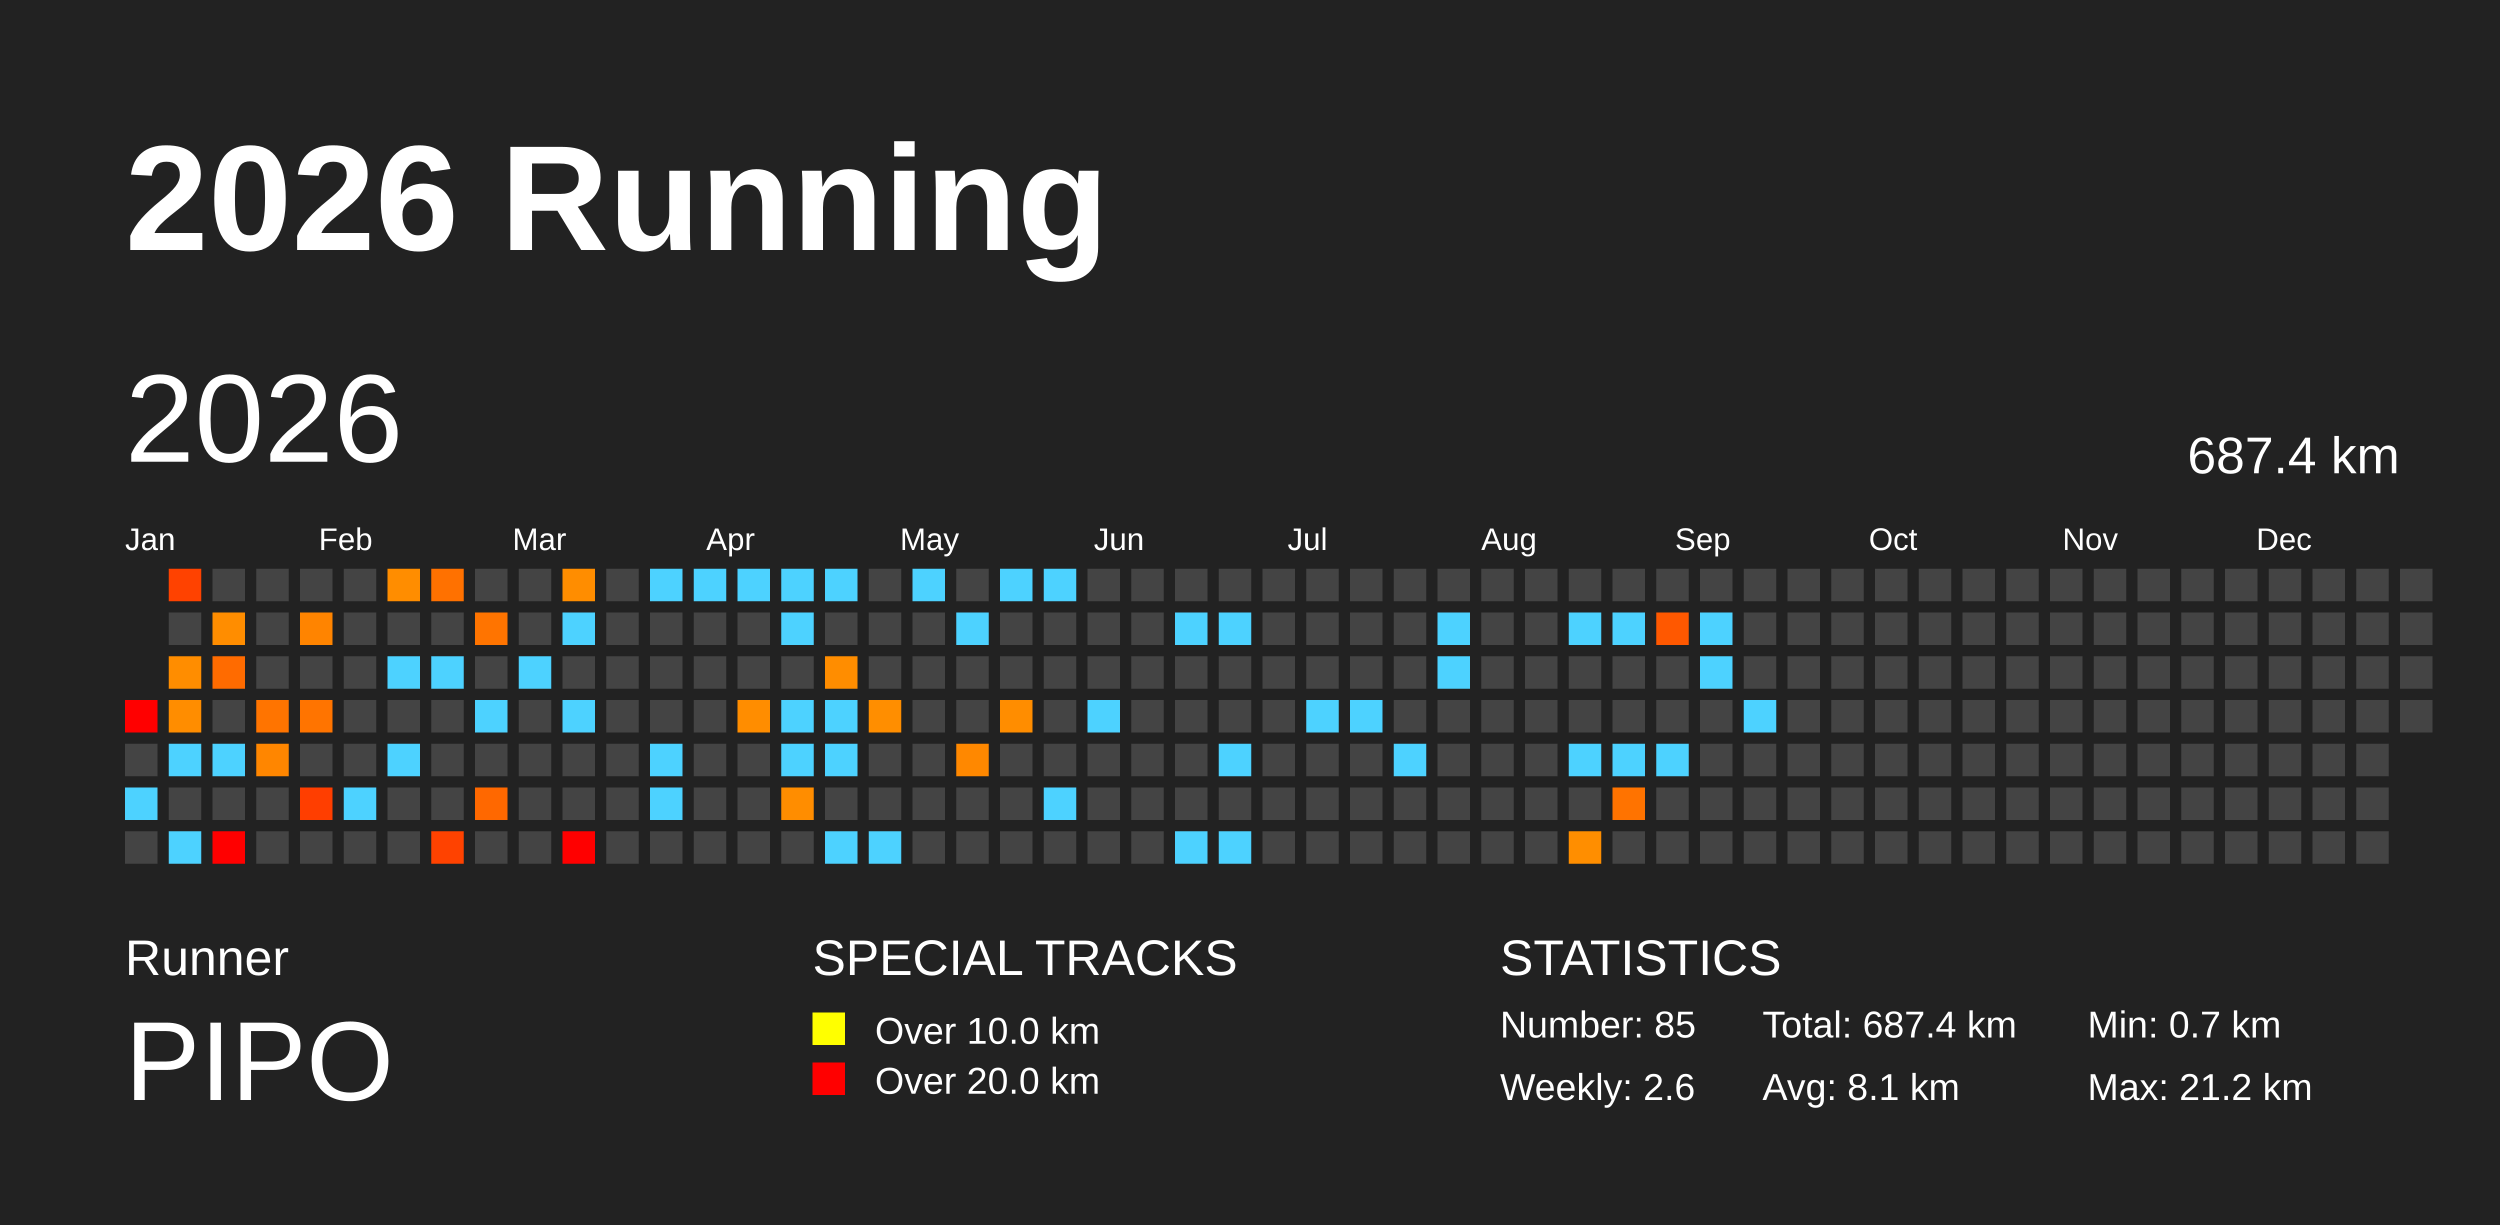
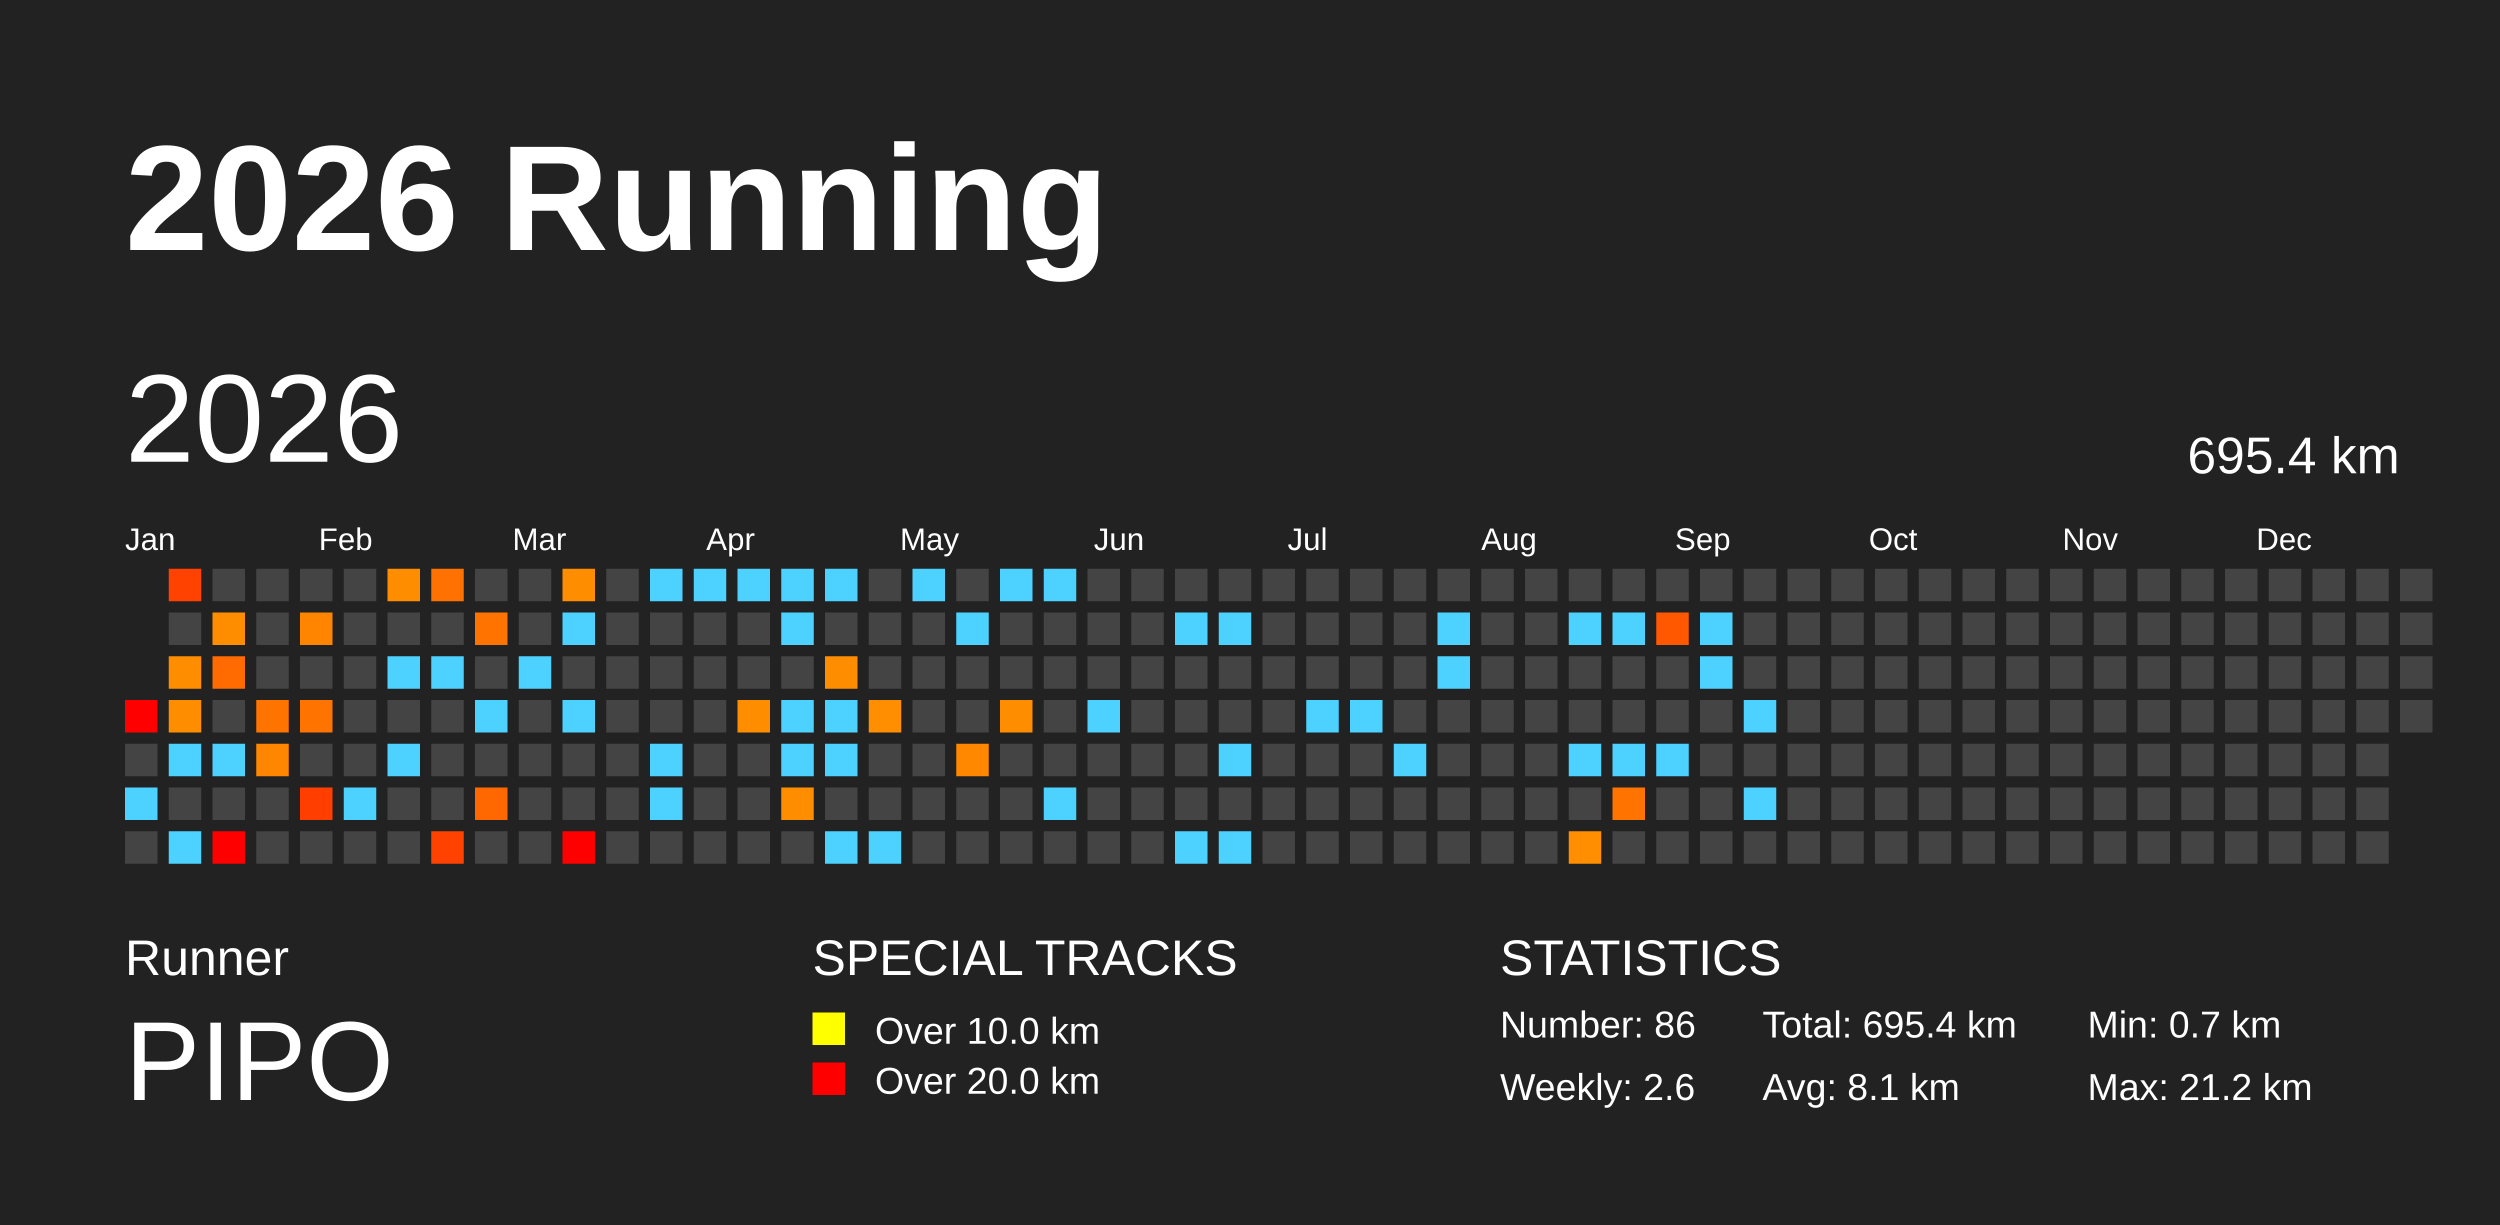
<svg xmlns="http://www.w3.org/2000/svg" baseProfile="full" height="98mm" version="1.1" viewBox="0,0,200,98" width="200mm">
  <defs />
  <rect fill="#222222" height="98" width="200" x="0" y="0" />
  <text fill="#FFFFFF" style="font-size:12px; font-family:Arial; font-weight:bold;" x="10" y="20">2026 Running</text>
  <text fill="#FFFFFF" style="font-size:4px; font-family:Arial" x="10" y="78">Runner</text>
  <text fill="#FFFFFF" style="font-size:9px; font-family:Arial" x="10" y="88">PIPO</text>
  <text fill="#FFFFFF" style="font-size:4px; font-family:Arial" x="65" y="78">SPECIAL TRACKS</text>
  <rect fill="yellow" height="2.6" width="2.6" x="65" y="81" />
  <text fill="#FFFFFF" style="font-size:3px; font-family:Arial" x="70" y="83.5">Over 10.0 km</text>
  <rect fill="red" height="2.6" width="2.6" x="65" y="85" />
  <text fill="#FFFFFF" style="font-size:3px; font-family:Arial" x="70" y="87.5">Over 20.0 km</text>
  <text fill="#FFFFFF" style="font-size:4px; font-family:Arial" x="120" y="78">STATISTICS</text>
-   <text fill="#FFFFFF" style="font-size:3px; font-family:Arial" x="120" y="83">Number: 85</text>
+   <text fill="#FFFFFF" style="font-size:3px; font-family:Arial" x="120" y="83">Number: 86</text>
  <text fill="#FFFFFF" style="font-size:3px; font-family:Arial" x="120" y="88">Weekly: 2.6</text>
-   <text fill="#FFFFFF" style="font-size:3px; font-family:Arial" x="141" y="83">Total: 687.4 km</text>
+   <text fill="#FFFFFF" style="font-size:3px; font-family:Arial" x="141" y="83">Total: 695.4 km</text>
  <text fill="#FFFFFF" style="font-size:3px; font-family:Arial" x="141" y="88">Avg: 8.1 km</text>
  <text fill="#FFFFFF" style="font-size:3px; font-family:Arial" x="167" y="83">Min: 0.7 km</text>
  <text fill="#FFFFFF" style="font-size:3px; font-family:Arial" x="167" y="88">Max: 21.2 km</text>
  <text dominant-baseline="hanging" fill="#FFFFFF" style="font-size:10.0px; font-family:Arial;" x="10" y="30">2026</text>
-   <text dominant-baseline="hanging" fill="#FFFFFF" style="font-size:4.125px; font-family:Arial;" x="175" y="35">687.4 km</text>
+   <text dominant-baseline="hanging" fill="#FFFFFF" style="font-size:4.125px; font-family:Arial;" x="175" y="35">695.4 km</text>
  <text fill="#FFFFFF" style="font-size:2.5px; font-family:Arial" x="10.0" y="44">Jan</text>
  <text fill="#FFFFFF" style="font-size:2.5px; font-family:Arial" x="25.5" y="44">Feb</text>
  <text fill="#FFFFFF" style="font-size:2.5px; font-family:Arial" x="41.0" y="44">Mar</text>
  <text fill="#FFFFFF" style="font-size:2.5px; font-family:Arial" x="56.5" y="44">Apr</text>
  <text fill="#FFFFFF" style="font-size:2.5px; font-family:Arial" x="72.0" y="44">May</text>
  <text fill="#FFFFFF" style="font-size:2.5px; font-family:Arial" x="87.5" y="44">Jun</text>
  <text fill="#FFFFFF" style="font-size:2.5px; font-family:Arial" x="103.0" y="44">Jul</text>
  <text fill="#FFFFFF" style="font-size:2.5px; font-family:Arial" x="118.5" y="44">Aug</text>
  <text fill="#FFFFFF" style="font-size:2.5px; font-family:Arial" x="134.0" y="44">Sep</text>
  <text fill="#FFFFFF" style="font-size:2.5px; font-family:Arial" x="149.5" y="44">Oct</text>
  <text fill="#FFFFFF" style="font-size:2.5px; font-family:Arial" x="165.0" y="44">Nov</text>
  <text fill="#FFFFFF" style="font-size:2.5px; font-family:Arial" x="180.5" y="44">Dec</text>
  <rect fill="red" height="2.6" width="2.6" x="10.0" y="56.0" />
  <rect fill="#444444" height="2.6" width="2.6" x="10.0" y="59.5" />
  <rect fill="#4dd2ff" height="2.6" width="2.6" x="10.0" y="63.0" />
  <rect fill="#444444" height="2.6" width="2.6" x="10.0" y="66.5" />
  <rect fill="#ff4200" height="2.6" width="2.6" x="13.5" y="45.5" />
  <rect fill="#444444" height="2.6" width="2.6" x="13.5" y="49.0" />
  <rect fill="#ff8d00" height="2.6" width="2.6" x="13.5" y="52.5" />
  <rect fill="#ff8d00" height="2.6" width="2.6" x="13.5" y="56.0" />
  <rect fill="#4dd2ff" height="2.6" width="2.6" x="13.5" y="59.5" />
  <rect fill="#444444" height="2.6" width="2.6" x="13.5" y="63.0" />
  <rect fill="#4dd2ff" height="2.6" width="2.6" x="13.5" y="66.5" />
  <rect fill="#444444" height="2.6" width="2.6" x="17.0" y="45.5" />
  <rect fill="#ff8d00" height="2.6" width="2.6" x="17.0" y="49.0" />
  <rect fill="#ff6b00" height="2.6" width="2.6" x="17.0" y="52.5" />
  <rect fill="#444444" height="2.6" width="2.6" x="17.0" y="56.0" />
  <rect fill="#4dd2ff" height="2.6" width="2.6" x="17.0" y="59.5" />
  <rect fill="#444444" height="2.6" width="2.6" x="17.0" y="63.0" />
  <rect fill="red" height="2.6" width="2.6" x="17.0" y="66.5" />
  <rect fill="#444444" height="2.6" width="2.6" x="20.5" y="45.5" />
  <rect fill="#444444" height="2.6" width="2.6" x="20.5" y="49.0" />
  <rect fill="#444444" height="2.6" width="2.6" x="20.5" y="52.5" />
  <rect fill="#ff7400" height="2.6" width="2.6" x="20.5" y="56.0" />
  <rect fill="#ff8600" height="2.6" width="2.6" x="20.5" y="59.5" />
  <rect fill="#444444" height="2.6" width="2.6" x="20.5" y="63.0" />
  <rect fill="#444444" height="2.6" width="2.6" x="20.5" y="66.5" />
  <rect fill="#444444" height="2.6" width="2.6" x="24.0" y="45.5" />
  <rect fill="#ff8400" height="2.6" width="2.6" x="24.0" y="49.0" />
  <rect fill="#444444" height="2.6" width="2.6" x="24.0" y="52.5" />
  <rect fill="#ff7400" height="2.6" width="2.6" x="24.0" y="56.0" />
  <rect fill="#444444" height="2.6" width="2.6" x="24.0" y="59.5" />
  <rect fill="#ff3e00" height="2.6" width="2.6" x="24.0" y="63.0" />
  <rect fill="#444444" height="2.6" width="2.6" x="24.0" y="66.5" />
  <rect fill="#444444" height="2.6" width="2.6" x="27.5" y="45.5" />
  <rect fill="#444444" height="2.6" width="2.6" x="27.5" y="49.0" />
  <rect fill="#444444" height="2.6" width="2.6" x="27.5" y="52.5" />
  <rect fill="#444444" height="2.6" width="2.6" x="27.5" y="56.0" />
  <rect fill="#444444" height="2.6" width="2.6" x="27.5" y="59.5" />
  <rect fill="#4dd2ff" height="2.6" width="2.6" x="27.5" y="63.0" />
  <rect fill="#444444" height="2.6" width="2.6" x="27.5" y="66.5" />
  <rect fill="#ff8d00" height="2.6" width="2.6" x="31.0" y="45.5" />
  <rect fill="#444444" height="2.6" width="2.6" x="31.0" y="49.0" />
  <rect fill="#4dd2ff" height="2.6" width="2.6" x="31.0" y="52.5" />
  <rect fill="#444444" height="2.6" width="2.6" x="31.0" y="56.0" />
  <rect fill="#4dd2ff" height="2.6" width="2.6" x="31.0" y="59.5" />
  <rect fill="#444444" height="2.6" width="2.6" x="31.0" y="63.0" />
  <rect fill="#444444" height="2.6" width="2.6" x="31.0" y="66.5" />
  <rect fill="#ff7100" height="2.6" width="2.6" x="34.5" y="45.5" />
  <rect fill="#444444" height="2.6" width="2.6" x="34.5" y="49.0" />
  <rect fill="#4dd2ff" height="2.6" width="2.6" x="34.5" y="52.5" />
  <rect fill="#444444" height="2.6" width="2.6" x="34.5" y="56.0" />
  <rect fill="#444444" height="2.6" width="2.6" x="34.5" y="59.5" />
  <rect fill="#444444" height="2.6" width="2.6" x="34.5" y="63.0" />
  <rect fill="#ff4200" height="2.6" width="2.6" x="34.5" y="66.5" />
  <rect fill="#444444" height="2.6" width="2.6" x="38.0" y="45.5" />
  <rect fill="#ff7400" height="2.6" width="2.6" x="38.0" y="49.0" />
  <rect fill="#444444" height="2.6" width="2.6" x="38.0" y="52.5" />
  <rect fill="#4dd2ff" height="2.6" width="2.6" x="38.0" y="56.0" />
  <rect fill="#444444" height="2.6" width="2.6" x="38.0" y="59.5" />
  <rect fill="#ff6800" height="2.6" width="2.6" x="38.0" y="63.0" />
  <rect fill="#444444" height="2.6" width="2.6" x="38.0" y="66.5" />
  <rect fill="#444444" height="2.6" width="2.6" x="41.5" y="45.5" />
  <rect fill="#444444" height="2.6" width="2.6" x="41.5" y="49.0" />
  <rect fill="#4dd2ff" height="2.6" width="2.6" x="41.5" y="52.5" />
  <rect fill="#444444" height="2.6" width="2.6" x="41.5" y="56.0" />
  <rect fill="#444444" height="2.6" width="2.6" x="41.5" y="59.5" />
  <rect fill="#444444" height="2.6" width="2.6" x="41.5" y="63.0" />
  <rect fill="#444444" height="2.6" width="2.6" x="41.5" y="66.5" />
  <rect fill="#ff8d00" height="2.6" width="2.6" x="45.0" y="45.5" />
  <rect fill="#4dd2ff" height="2.6" width="2.6" x="45.0" y="49.0" />
  <rect fill="#444444" height="2.6" width="2.6" x="45.0" y="52.5" />
  <rect fill="#4dd2ff" height="2.6" width="2.6" x="45.0" y="56.0" />
  <rect fill="#444444" height="2.6" width="2.6" x="45.0" y="59.5" />
  <rect fill="#444444" height="2.6" width="2.6" x="45.0" y="63.0" />
  <rect fill="red" height="2.6" width="2.6" x="45.0" y="66.5" />
  <rect fill="#444444" height="2.6" width="2.6" x="48.5" y="45.5" />
  <rect fill="#444444" height="2.6" width="2.6" x="48.5" y="49.0" />
  <rect fill="#444444" height="2.6" width="2.6" x="48.5" y="52.5" />
  <rect fill="#444444" height="2.6" width="2.6" x="48.5" y="56.0" />
  <rect fill="#444444" height="2.6" width="2.6" x="48.5" y="59.5" />
  <rect fill="#444444" height="2.6" width="2.6" x="48.5" y="63.0" />
  <rect fill="#444444" height="2.6" width="2.6" x="48.5" y="66.5" />
  <rect fill="#4dd2ff" height="2.6" width="2.6" x="52.0" y="45.5" />
  <rect fill="#444444" height="2.6" width="2.6" x="52.0" y="49.0" />
  <rect fill="#444444" height="2.6" width="2.6" x="52.0" y="52.5" />
  <rect fill="#444444" height="2.6" width="2.6" x="52.0" y="56.0" />
  <rect fill="#4dd2ff" height="2.6" width="2.6" x="52.0" y="59.5" />
  <rect fill="#4dd2ff" height="2.6" width="2.6" x="52.0" y="63.0" />
  <rect fill="#444444" height="2.6" width="2.6" x="52.0" y="66.5" />
  <rect fill="#4dd2ff" height="2.6" width="2.6" x="55.5" y="45.5" />
  <rect fill="#444444" height="2.6" width="2.6" x="55.5" y="49.0" />
  <rect fill="#444444" height="2.6" width="2.6" x="55.5" y="52.5" />
  <rect fill="#444444" height="2.6" width="2.6" x="55.5" y="56.0" />
  <rect fill="#444444" height="2.6" width="2.6" x="55.5" y="59.5" />
  <rect fill="#444444" height="2.6" width="2.6" x="55.5" y="63.0" />
  <rect fill="#444444" height="2.6" width="2.6" x="55.5" y="66.5" />
  <rect fill="#4dd2ff" height="2.6" width="2.6" x="59.0" y="45.5" />
  <rect fill="#444444" height="2.6" width="2.6" x="59.0" y="49.0" />
  <rect fill="#444444" height="2.6" width="2.6" x="59.0" y="52.5" />
  <rect fill="#ff8d00" height="2.6" width="2.6" x="59.0" y="56.0" />
  <rect fill="#444444" height="2.6" width="2.6" x="59.0" y="59.5" />
  <rect fill="#444444" height="2.6" width="2.6" x="59.0" y="63.0" />
  <rect fill="#444444" height="2.6" width="2.6" x="59.0" y="66.5" />
  <rect fill="#4dd2ff" height="2.6" width="2.6" x="62.5" y="45.5" />
  <rect fill="#4dd2ff" height="2.6" width="2.6" x="62.5" y="49.0" />
  <rect fill="#444444" height="2.6" width="2.6" x="62.5" y="52.5" />
  <rect fill="#4dd2ff" height="2.6" width="2.6" x="62.5" y="56.0" />
  <rect fill="#4dd2ff" height="2.6" width="2.6" x="62.5" y="59.5" />
  <rect fill="#ff8d00" height="2.6" width="2.6" x="62.5" y="63.0" />
  <rect fill="#444444" height="2.6" width="2.6" x="62.5" y="66.5" />
  <rect fill="#4dd2ff" height="2.6" width="2.6" x="66.0" y="45.5" />
  <rect fill="#444444" height="2.6" width="2.6" x="66.0" y="49.0" />
  <rect fill="#ff8d00" height="2.6" width="2.6" x="66.0" y="52.5" />
  <rect fill="#4dd2ff" height="2.6" width="2.6" x="66.0" y="56.0" />
  <rect fill="#4dd2ff" height="2.6" width="2.6" x="66.0" y="59.5" />
  <rect fill="#444444" height="2.6" width="2.6" x="66.0" y="63.0" />
  <rect fill="#4dd2ff" height="2.6" width="2.6" x="66.0" y="66.5" />
  <rect fill="#444444" height="2.6" width="2.6" x="69.5" y="45.5" />
  <rect fill="#444444" height="2.6" width="2.6" x="69.5" y="49.0" />
  <rect fill="#444444" height="2.6" width="2.6" x="69.5" y="52.5" />
  <rect fill="#ff8e00" height="2.6" width="2.6" x="69.5" y="56.0" />
  <rect fill="#444444" height="2.6" width="2.6" x="69.5" y="59.5" />
  <rect fill="#444444" height="2.6" width="2.6" x="69.5" y="63.0" />
  <rect fill="#4dd2ff" height="2.6" width="2.6" x="69.5" y="66.5" />
  <rect fill="#4dd2ff" height="2.6" width="2.6" x="73.0" y="45.5" />
  <rect fill="#444444" height="2.6" width="2.6" x="73.0" y="49.0" />
  <rect fill="#444444" height="2.6" width="2.6" x="73.0" y="52.5" />
  <rect fill="#444444" height="2.6" width="2.6" x="73.0" y="56.0" />
  <rect fill="#444444" height="2.6" width="2.6" x="73.0" y="59.5" />
  <rect fill="#444444" height="2.6" width="2.6" x="73.0" y="63.0" />
  <rect fill="#444444" height="2.6" width="2.6" x="73.0" y="66.5" />
  <rect fill="#444444" height="2.6" width="2.6" x="76.5" y="45.5" />
  <rect fill="#4dd2ff" height="2.6" width="2.6" x="76.5" y="49.0" />
  <rect fill="#444444" height="2.6" width="2.6" x="76.5" y="52.5" />
  <rect fill="#444444" height="2.6" width="2.6" x="76.5" y="56.0" />
  <rect fill="#ff8800" height="2.6" width="2.6" x="76.5" y="59.5" />
  <rect fill="#444444" height="2.6" width="2.6" x="76.5" y="63.0" />
  <rect fill="#444444" height="2.6" width="2.6" x="76.5" y="66.5" />
  <rect fill="#4dd2ff" height="2.6" width="2.6" x="80.0" y="45.5" />
  <rect fill="#444444" height="2.6" width="2.6" x="80.0" y="49.0" />
  <rect fill="#444444" height="2.6" width="2.6" x="80.0" y="52.5" />
  <rect fill="#ff8d00" height="2.6" width="2.6" x="80.0" y="56.0" />
  <rect fill="#444444" height="2.6" width="2.6" x="80.0" y="59.5" />
  <rect fill="#444444" height="2.6" width="2.6" x="80.0" y="63.0" />
  <rect fill="#444444" height="2.6" width="2.6" x="80.0" y="66.5" />
  <rect fill="#4dd2ff" height="2.6" width="2.6" x="83.5" y="45.5" />
  <rect fill="#444444" height="2.6" width="2.6" x="83.5" y="49.0" />
  <rect fill="#444444" height="2.6" width="2.6" x="83.5" y="52.5" />
  <rect fill="#444444" height="2.6" width="2.6" x="83.5" y="56.0" />
  <rect fill="#444444" height="2.6" width="2.6" x="83.5" y="59.5" />
  <rect fill="#4dd2ff" height="2.6" width="2.6" x="83.5" y="63.0" />
  <rect fill="#444444" height="2.6" width="2.6" x="83.5" y="66.5" />
  <rect fill="#444444" height="2.6" width="2.6" x="87.0" y="45.5" />
  <rect fill="#444444" height="2.6" width="2.6" x="87.0" y="49.0" />
  <rect fill="#444444" height="2.6" width="2.6" x="87.0" y="52.5" />
  <rect fill="#4dd2ff" height="2.6" width="2.6" x="87.0" y="56.0" />
  <rect fill="#444444" height="2.6" width="2.6" x="87.0" y="59.5" />
  <rect fill="#444444" height="2.6" width="2.6" x="87.0" y="63.0" />
  <rect fill="#444444" height="2.6" width="2.6" x="87.0" y="66.5" />
  <rect fill="#444444" height="2.6" width="2.6" x="90.5" y="45.5" />
  <rect fill="#444444" height="2.6" width="2.6" x="90.5" y="49.0" />
  <rect fill="#444444" height="2.6" width="2.6" x="90.5" y="52.5" />
  <rect fill="#444444" height="2.6" width="2.6" x="90.5" y="56.0" />
  <rect fill="#444444" height="2.6" width="2.6" x="90.5" y="59.5" />
  <rect fill="#444444" height="2.6" width="2.6" x="90.5" y="63.0" />
  <rect fill="#444444" height="2.6" width="2.6" x="90.5" y="66.5" />
  <rect fill="#444444" height="2.6" width="2.6" x="94.0" y="45.5" />
  <rect fill="#4dd2ff" height="2.6" width="2.6" x="94.0" y="49.0" />
  <rect fill="#444444" height="2.6" width="2.6" x="94.0" y="52.5" />
  <rect fill="#444444" height="2.6" width="2.6" x="94.0" y="56.0" />
  <rect fill="#444444" height="2.6" width="2.6" x="94.0" y="59.5" />
  <rect fill="#444444" height="2.6" width="2.6" x="94.0" y="63.0" />
  <rect fill="#4dd2ff" height="2.6" width="2.6" x="94.0" y="66.5" />
  <rect fill="#444444" height="2.6" width="2.6" x="97.5" y="45.5" />
  <rect fill="#4dd2ff" height="2.6" width="2.6" x="97.5" y="49.0" />
  <rect fill="#444444" height="2.6" width="2.6" x="97.5" y="52.5" />
  <rect fill="#444444" height="2.6" width="2.6" x="97.5" y="56.0" />
  <rect fill="#4dd2ff" height="2.6" width="2.6" x="97.5" y="59.5" />
  <rect fill="#444444" height="2.6" width="2.6" x="97.5" y="63.0" />
  <rect fill="#4dd2ff" height="2.6" width="2.6" x="97.5" y="66.5" />
  <rect fill="#444444" height="2.6" width="2.6" x="101.0" y="45.5" />
  <rect fill="#444444" height="2.6" width="2.6" x="101.0" y="49.0" />
  <rect fill="#444444" height="2.6" width="2.6" x="101.0" y="52.5" />
  <rect fill="#444444" height="2.6" width="2.6" x="101.0" y="56.0" />
  <rect fill="#444444" height="2.6" width="2.6" x="101.0" y="59.5" />
  <rect fill="#444444" height="2.6" width="2.6" x="101.0" y="63.0" />
  <rect fill="#444444" height="2.6" width="2.6" x="101.0" y="66.5" />
  <rect fill="#444444" height="2.6" width="2.6" x="104.5" y="45.5" />
  <rect fill="#444444" height="2.6" width="2.6" x="104.5" y="49.0" />
  <rect fill="#444444" height="2.6" width="2.6" x="104.5" y="52.5" />
  <rect fill="#4dd2ff" height="2.6" width="2.6" x="104.5" y="56.0" />
  <rect fill="#444444" height="2.6" width="2.6" x="104.5" y="59.5" />
  <rect fill="#444444" height="2.6" width="2.6" x="104.5" y="63.0" />
  <rect fill="#444444" height="2.6" width="2.6" x="104.5" y="66.5" />
  <rect fill="#444444" height="2.6" width="2.6" x="108.0" y="45.5" />
  <rect fill="#444444" height="2.6" width="2.6" x="108.0" y="49.0" />
  <rect fill="#444444" height="2.6" width="2.6" x="108.0" y="52.5" />
  <rect fill="#4dd2ff" height="2.6" width="2.6" x="108.0" y="56.0" />
  <rect fill="#444444" height="2.6" width="2.6" x="108.0" y="59.5" />
  <rect fill="#444444" height="2.6" width="2.6" x="108.0" y="63.0" />
  <rect fill="#444444" height="2.6" width="2.6" x="108.0" y="66.5" />
  <rect fill="#444444" height="2.6" width="2.6" x="111.5" y="45.5" />
  <rect fill="#444444" height="2.6" width="2.6" x="111.5" y="49.0" />
  <rect fill="#444444" height="2.6" width="2.6" x="111.5" y="52.5" />
  <rect fill="#444444" height="2.6" width="2.6" x="111.5" y="56.0" />
  <rect fill="#4dd2ff" height="2.6" width="2.6" x="111.5" y="59.5" />
  <rect fill="#444444" height="2.6" width="2.6" x="111.5" y="63.0" />
  <rect fill="#444444" height="2.6" width="2.6" x="111.5" y="66.5" />
  <rect fill="#444444" height="2.6" width="2.6" x="115.0" y="45.5" />
  <rect fill="#4dd2ff" height="2.6" width="2.6" x="115.0" y="49.0" />
  <rect fill="#4dd2ff" height="2.6" width="2.6" x="115.0" y="52.5" />
  <rect fill="#444444" height="2.6" width="2.6" x="115.0" y="56.0" />
  <rect fill="#444444" height="2.6" width="2.6" x="115.0" y="59.5" />
  <rect fill="#444444" height="2.6" width="2.6" x="115.0" y="63.0" />
  <rect fill="#444444" height="2.6" width="2.6" x="115.0" y="66.5" />
  <rect fill="#444444" height="2.6" width="2.6" x="118.5" y="45.5" />
  <rect fill="#444444" height="2.6" width="2.6" x="118.5" y="49.0" />
  <rect fill="#444444" height="2.6" width="2.6" x="118.5" y="52.5" />
  <rect fill="#444444" height="2.6" width="2.6" x="118.5" y="56.0" />
  <rect fill="#444444" height="2.6" width="2.6" x="118.5" y="59.5" />
  <rect fill="#444444" height="2.6" width="2.6" x="118.5" y="63.0" />
  <rect fill="#444444" height="2.6" width="2.6" x="118.5" y="66.5" />
  <rect fill="#444444" height="2.6" width="2.6" x="122.0" y="45.5" />
  <rect fill="#444444" height="2.6" width="2.6" x="122.0" y="49.0" />
  <rect fill="#444444" height="2.6" width="2.6" x="122.0" y="52.5" />
  <rect fill="#444444" height="2.6" width="2.6" x="122.0" y="56.0" />
  <rect fill="#444444" height="2.6" width="2.6" x="122.0" y="59.5" />
  <rect fill="#444444" height="2.6" width="2.6" x="122.0" y="63.0" />
  <rect fill="#444444" height="2.6" width="2.6" x="122.0" y="66.5" />
  <rect fill="#444444" height="2.6" width="2.6" x="125.5" y="45.5" />
  <rect fill="#4dd2ff" height="2.6" width="2.6" x="125.5" y="49.0" />
  <rect fill="#444444" height="2.6" width="2.6" x="125.5" y="52.5" />
  <rect fill="#444444" height="2.6" width="2.6" x="125.5" y="56.0" />
  <rect fill="#4dd2ff" height="2.6" width="2.6" x="125.5" y="59.5" />
  <rect fill="#444444" height="2.6" width="2.6" x="125.5" y="63.0" />
  <rect fill="#ff8e00" height="2.6" width="2.6" x="125.5" y="66.5" />
  <rect fill="#444444" height="2.6" width="2.6" x="129.0" y="45.5" />
  <rect fill="#4dd2ff" height="2.6" width="2.6" x="129.0" y="49.0" />
  <rect fill="#444444" height="2.6" width="2.6" x="129.0" y="52.5" />
  <rect fill="#444444" height="2.6" width="2.6" x="129.0" y="56.0" />
  <rect fill="#4dd2ff" height="2.6" width="2.6" x="129.0" y="59.5" />
  <rect fill="#ff7300" height="2.6" width="2.6" x="129.0" y="63.0" />
  <rect fill="#444444" height="2.6" width="2.6" x="129.0" y="66.5" />
  <rect fill="#444444" height="2.6" width="2.6" x="132.5" y="45.5" />
  <rect fill="#ff5800" height="2.6" width="2.6" x="132.5" y="49.0" />
  <rect fill="#444444" height="2.6" width="2.6" x="132.5" y="52.5" />
  <rect fill="#444444" height="2.6" width="2.6" x="132.5" y="56.0" />
  <rect fill="#4dd2ff" height="2.6" width="2.6" x="132.5" y="59.5" />
  <rect fill="#444444" height="2.6" width="2.6" x="132.5" y="63.0" />
  <rect fill="#444444" height="2.6" width="2.6" x="132.5" y="66.5" />
  <rect fill="#444444" height="2.6" width="2.6" x="136.0" y="45.5" />
  <rect fill="#4dd2ff" height="2.6" width="2.6" x="136.0" y="49.0" />
  <rect fill="#4dd2ff" height="2.6" width="2.6" x="136.0" y="52.5" />
  <rect fill="#444444" height="2.6" width="2.6" x="136.0" y="56.0" />
  <rect fill="#444444" height="2.6" width="2.6" x="136.0" y="59.5" />
  <rect fill="#444444" height="2.6" width="2.6" x="136.0" y="63.0" />
  <rect fill="#444444" height="2.6" width="2.6" x="136.0" y="66.5" />
  <rect fill="#444444" height="2.6" width="2.6" x="139.5" y="45.5" />
  <rect fill="#444444" height="2.6" width="2.6" x="139.5" y="49.0" />
  <rect fill="#444444" height="2.6" width="2.6" x="139.5" y="52.5" />
  <rect fill="#4dd2ff" height="2.6" width="2.6" x="139.5" y="56.0" />
  <rect fill="#444444" height="2.6" width="2.6" x="139.5" y="59.5" />
-   <rect fill="#444444" height="2.6" width="2.6" x="139.5" y="63.0" />
+   <rect fill="#4dd2ff" height="2.6" width="2.6" x="139.5" y="63.0" />
  <rect fill="#444444" height="2.6" width="2.6" x="139.5" y="66.5" />
  <rect fill="#444444" height="2.6" width="2.6" x="143.0" y="45.5" />
  <rect fill="#444444" height="2.6" width="2.6" x="143.0" y="49.0" />
  <rect fill="#444444" height="2.6" width="2.6" x="143.0" y="52.5" />
  <rect fill="#444444" height="2.6" width="2.6" x="143.0" y="56.0" />
  <rect fill="#444444" height="2.6" width="2.6" x="143.0" y="59.5" />
  <rect fill="#444444" height="2.6" width="2.6" x="143.0" y="63.0" />
  <rect fill="#444444" height="2.6" width="2.6" x="143.0" y="66.5" />
  <rect fill="#444444" height="2.6" width="2.6" x="146.5" y="45.5" />
  <rect fill="#444444" height="2.6" width="2.6" x="146.5" y="49.0" />
  <rect fill="#444444" height="2.6" width="2.6" x="146.5" y="52.5" />
  <rect fill="#444444" height="2.6" width="2.6" x="146.5" y="56.0" />
  <rect fill="#444444" height="2.6" width="2.6" x="146.5" y="59.5" />
  <rect fill="#444444" height="2.6" width="2.6" x="146.5" y="63.0" />
  <rect fill="#444444" height="2.6" width="2.6" x="146.5" y="66.5" />
  <rect fill="#444444" height="2.6" width="2.6" x="150.0" y="45.5" />
  <rect fill="#444444" height="2.6" width="2.6" x="150.0" y="49.0" />
  <rect fill="#444444" height="2.6" width="2.6" x="150.0" y="52.5" />
  <rect fill="#444444" height="2.6" width="2.6" x="150.0" y="56.0" />
  <rect fill="#444444" height="2.6" width="2.6" x="150.0" y="59.5" />
  <rect fill="#444444" height="2.6" width="2.6" x="150.0" y="63.0" />
  <rect fill="#444444" height="2.6" width="2.6" x="150.0" y="66.5" />
  <rect fill="#444444" height="2.6" width="2.6" x="153.5" y="45.5" />
  <rect fill="#444444" height="2.6" width="2.6" x="153.5" y="49.0" />
  <rect fill="#444444" height="2.6" width="2.6" x="153.5" y="52.5" />
  <rect fill="#444444" height="2.6" width="2.6" x="153.5" y="56.0" />
  <rect fill="#444444" height="2.6" width="2.6" x="153.5" y="59.5" />
  <rect fill="#444444" height="2.6" width="2.6" x="153.5" y="63.0" />
  <rect fill="#444444" height="2.6" width="2.6" x="153.5" y="66.5" />
  <rect fill="#444444" height="2.6" width="2.6" x="157.0" y="45.5" />
  <rect fill="#444444" height="2.6" width="2.6" x="157.0" y="49.0" />
  <rect fill="#444444" height="2.6" width="2.6" x="157.0" y="52.5" />
  <rect fill="#444444" height="2.6" width="2.6" x="157.0" y="56.0" />
  <rect fill="#444444" height="2.6" width="2.6" x="157.0" y="59.5" />
  <rect fill="#444444" height="2.6" width="2.6" x="157.0" y="63.0" />
  <rect fill="#444444" height="2.6" width="2.6" x="157.0" y="66.5" />
  <rect fill="#444444" height="2.6" width="2.6" x="160.5" y="45.5" />
  <rect fill="#444444" height="2.6" width="2.6" x="160.5" y="49.0" />
  <rect fill="#444444" height="2.6" width="2.6" x="160.5" y="52.5" />
  <rect fill="#444444" height="2.6" width="2.6" x="160.5" y="56.0" />
  <rect fill="#444444" height="2.6" width="2.6" x="160.5" y="59.5" />
  <rect fill="#444444" height="2.6" width="2.6" x="160.5" y="63.0" />
  <rect fill="#444444" height="2.6" width="2.6" x="160.5" y="66.5" />
  <rect fill="#444444" height="2.6" width="2.6" x="164.0" y="45.5" />
  <rect fill="#444444" height="2.6" width="2.6" x="164.0" y="49.0" />
  <rect fill="#444444" height="2.6" width="2.6" x="164.0" y="52.5" />
  <rect fill="#444444" height="2.6" width="2.6" x="164.0" y="56.0" />
  <rect fill="#444444" height="2.6" width="2.6" x="164.0" y="59.5" />
  <rect fill="#444444" height="2.6" width="2.6" x="164.0" y="63.0" />
  <rect fill="#444444" height="2.6" width="2.6" x="164.0" y="66.5" />
  <rect fill="#444444" height="2.6" width="2.6" x="167.5" y="45.5" />
  <rect fill="#444444" height="2.6" width="2.6" x="167.5" y="49.0" />
  <rect fill="#444444" height="2.6" width="2.6" x="167.5" y="52.5" />
  <rect fill="#444444" height="2.6" width="2.6" x="167.5" y="56.0" />
  <rect fill="#444444" height="2.6" width="2.6" x="167.5" y="59.5" />
  <rect fill="#444444" height="2.6" width="2.6" x="167.5" y="63.0" />
  <rect fill="#444444" height="2.6" width="2.6" x="167.5" y="66.5" />
  <rect fill="#444444" height="2.6" width="2.6" x="171.0" y="45.5" />
  <rect fill="#444444" height="2.6" width="2.6" x="171.0" y="49.0" />
  <rect fill="#444444" height="2.6" width="2.6" x="171.0" y="52.5" />
  <rect fill="#444444" height="2.6" width="2.6" x="171.0" y="56.0" />
  <rect fill="#444444" height="2.6" width="2.6" x="171.0" y="59.5" />
  <rect fill="#444444" height="2.6" width="2.6" x="171.0" y="63.0" />
  <rect fill="#444444" height="2.6" width="2.6" x="171.0" y="66.5" />
  <rect fill="#444444" height="2.6" width="2.6" x="174.5" y="45.5" />
  <rect fill="#444444" height="2.6" width="2.6" x="174.5" y="49.0" />
  <rect fill="#444444" height="2.6" width="2.6" x="174.5" y="52.5" />
  <rect fill="#444444" height="2.6" width="2.6" x="174.5" y="56.0" />
  <rect fill="#444444" height="2.6" width="2.6" x="174.5" y="59.5" />
  <rect fill="#444444" height="2.6" width="2.6" x="174.5" y="63.0" />
  <rect fill="#444444" height="2.6" width="2.6" x="174.5" y="66.5" />
  <rect fill="#444444" height="2.6" width="2.6" x="178.0" y="45.5" />
  <rect fill="#444444" height="2.6" width="2.6" x="178.0" y="49.0" />
  <rect fill="#444444" height="2.6" width="2.6" x="178.0" y="52.5" />
  <rect fill="#444444" height="2.6" width="2.6" x="178.0" y="56.0" />
  <rect fill="#444444" height="2.6" width="2.6" x="178.0" y="59.5" />
  <rect fill="#444444" height="2.6" width="2.6" x="178.0" y="63.0" />
  <rect fill="#444444" height="2.6" width="2.6" x="178.0" y="66.5" />
  <rect fill="#444444" height="2.6" width="2.6" x="181.5" y="45.5" />
  <rect fill="#444444" height="2.6" width="2.6" x="181.5" y="49.0" />
  <rect fill="#444444" height="2.6" width="2.6" x="181.5" y="52.5" />
  <rect fill="#444444" height="2.6" width="2.6" x="181.5" y="56.0" />
  <rect fill="#444444" height="2.6" width="2.6" x="181.5" y="59.5" />
  <rect fill="#444444" height="2.6" width="2.6" x="181.5" y="63.0" />
  <rect fill="#444444" height="2.6" width="2.6" x="181.5" y="66.5" />
  <rect fill="#444444" height="2.6" width="2.6" x="185.0" y="45.5" />
  <rect fill="#444444" height="2.6" width="2.6" x="185.0" y="49.0" />
  <rect fill="#444444" height="2.6" width="2.6" x="185.0" y="52.5" />
  <rect fill="#444444" height="2.6" width="2.6" x="185.0" y="56.0" />
  <rect fill="#444444" height="2.6" width="2.6" x="185.0" y="59.5" />
  <rect fill="#444444" height="2.6" width="2.6" x="185.0" y="63.0" />
  <rect fill="#444444" height="2.6" width="2.6" x="185.0" y="66.5" />
  <rect fill="#444444" height="2.6" width="2.6" x="188.5" y="45.5" />
  <rect fill="#444444" height="2.6" width="2.6" x="188.5" y="49.0" />
  <rect fill="#444444" height="2.6" width="2.6" x="188.5" y="52.5" />
  <rect fill="#444444" height="2.6" width="2.6" x="188.5" y="56.0" />
  <rect fill="#444444" height="2.6" width="2.6" x="188.5" y="59.5" />
  <rect fill="#444444" height="2.6" width="2.6" x="188.5" y="63.0" />
  <rect fill="#444444" height="2.6" width="2.6" x="188.5" y="66.5" />
  <rect fill="#444444" height="2.6" width="2.6" x="192.0" y="45.5" />
  <rect fill="#444444" height="2.6" width="2.6" x="192.0" y="49.0" />
  <rect fill="#444444" height="2.6" width="2.6" x="192.0" y="52.5" />
  <rect fill="#444444" height="2.6" width="2.6" x="192.0" y="56.0" />
</svg>
